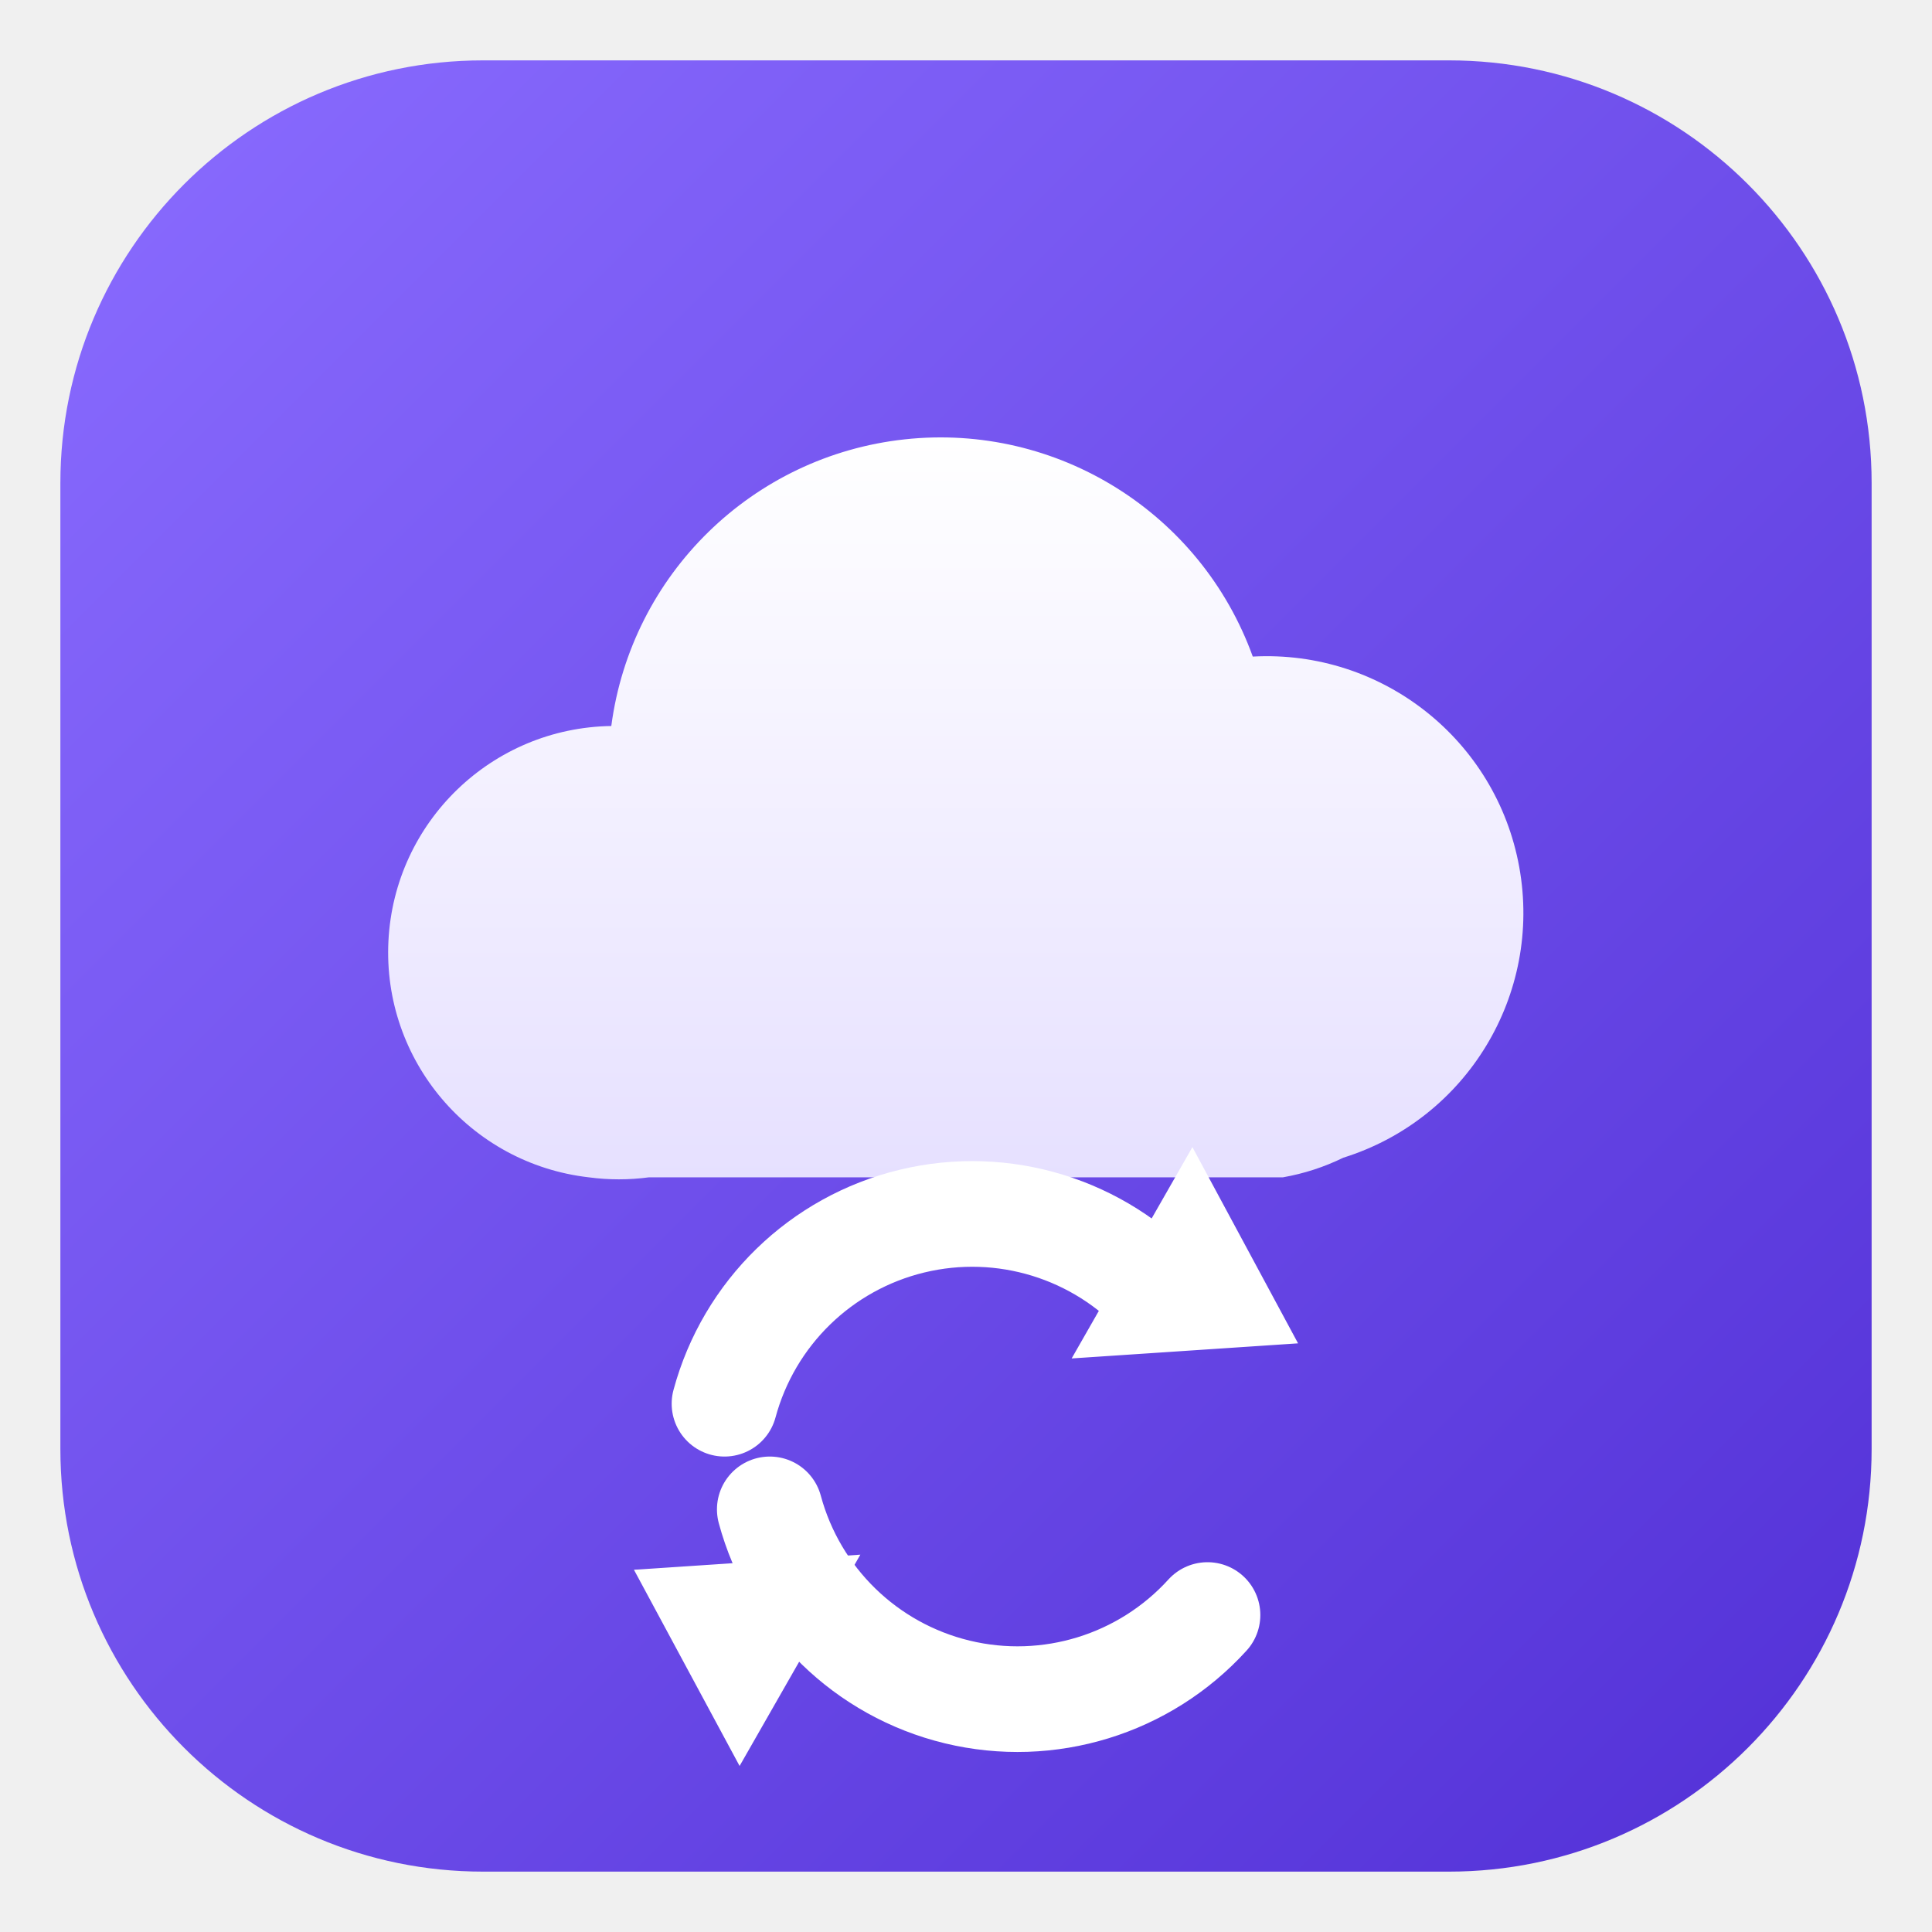
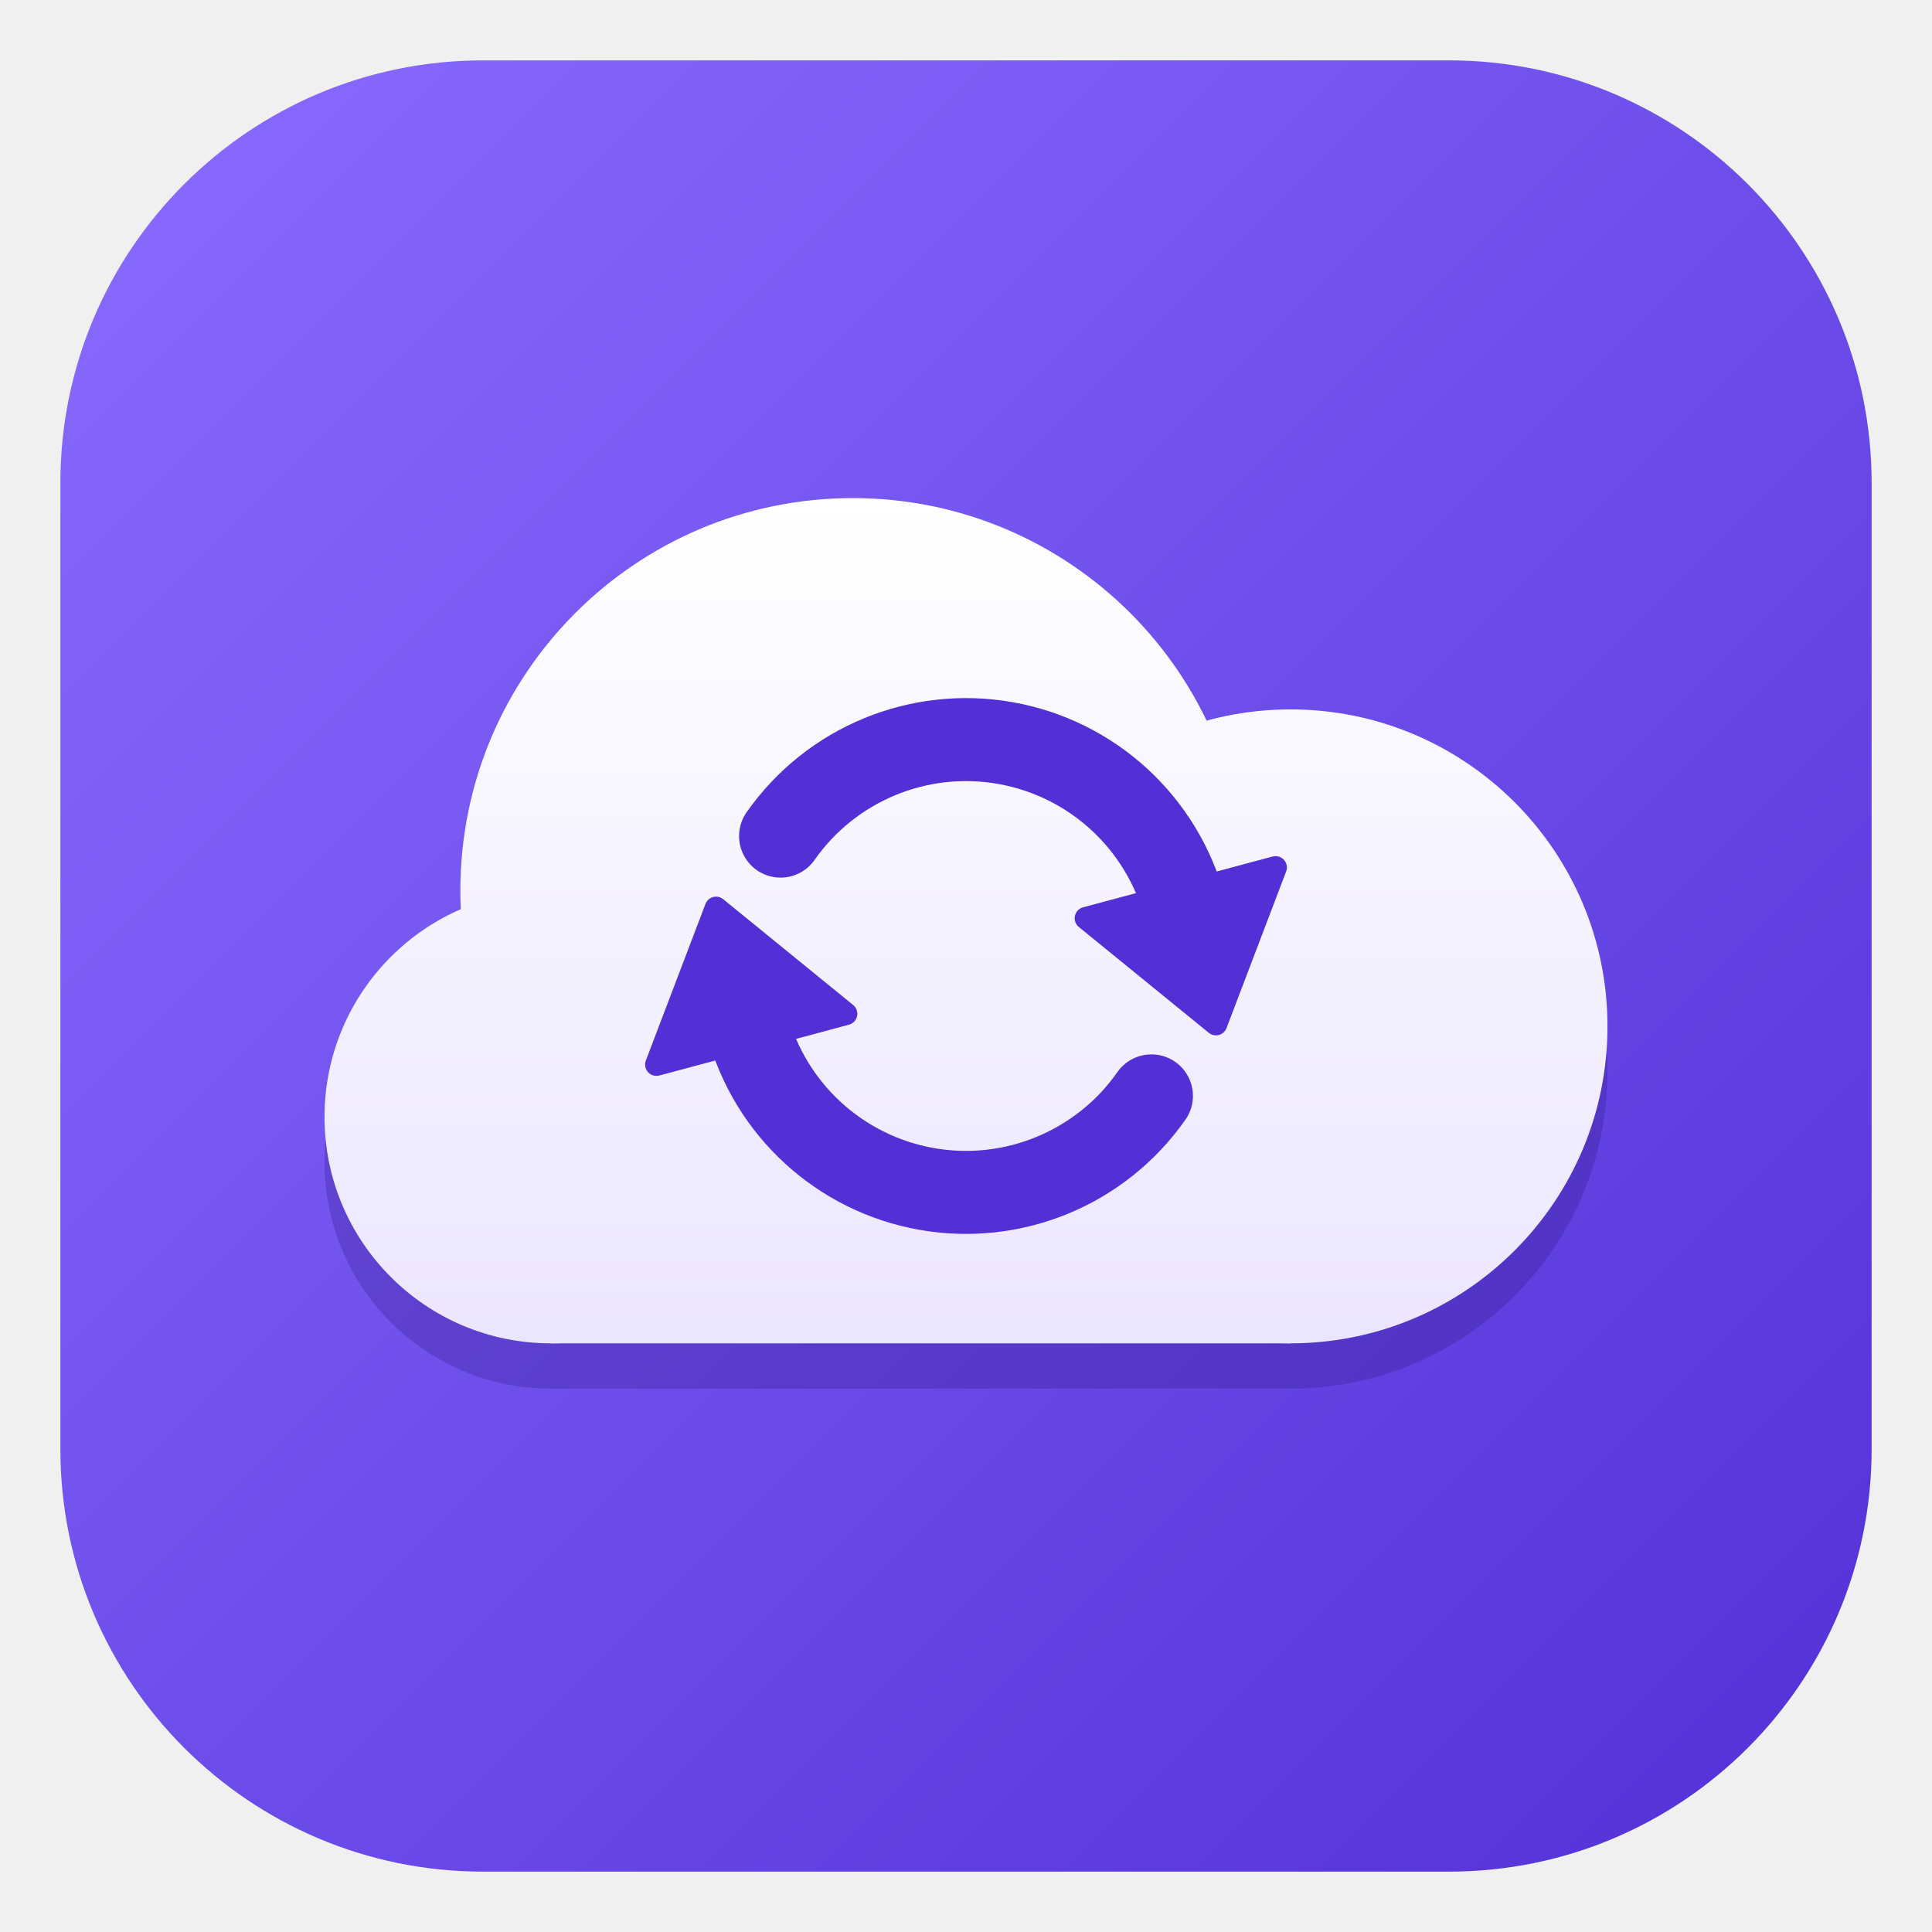
- <svg xmlns="http://www.w3.org/2000/svg" width="256" height="256" viewBox="0 0 256 256">
+ <svg xmlns="http://www.w3.org/2000/svg" xmlns:xlink="http://www.w3.org/1999/xlink" width="256" height="256" viewBox="0 0 256 256">
  <defs>
    <linearGradient id="bg" x1="0" y1="0" x2="1" y2="1">
      <stop offset="0" stop-color="#8a6cff" />
      <stop offset="1" stop-color="#5230d6" />
    </linearGradient>
-     <linearGradient id="cloud" x1="0" y1="0" x2="0" y2="1">
+     <linearGradient id="cloud" gradientUnits="userSpaceOnUse" x1="0" y1="60" x2="0" y2="172">
      <stop offset="0" stop-color="#ffffff" />
-       <stop offset="1" stop-color="#e6e0ff" />
+       <stop offset="1" stop-color="#ebe6ff" />
    </linearGradient>
+     <g id="cloud-shape">
+       <circle cx="73" cy="142" r="30" />
+       <circle cx="113" cy="112" r="52" />
+       <circle cx="171" cy="130" r="42" />
+       <rect x="73" y="142" width="98" height="30" />
+     </g>
+     <g id="arrow">
+       <path d="M103.43 104.79 A30 30 0 0 1 156.98 114.24" fill="none" stroke="#5230d6" stroke-width="11" stroke-linecap="round" />
+       <path d="M161.12 129.69 L169.02 108.94 L143.9 115.67 Z" fill="#5230d6" stroke="#5230d6" stroke-width="3" stroke-linejoin="round" />
+     </g>
  </defs>
  <rect x="8" y="8" width="240" height="240" rx="56" fill="url(#bg)" />
-   <path fill="url(#cloud)" d="M78 156     a30 30 0 0 1 3-59.8     a44 44 0 0 1 85-9.2     a34 34 0 0 1 12 66.4     a30 30 0 0 1 -8 2.6     H86     a30 30 0 0 1 -8 0z" />
-   <g fill="none" stroke="#ffffff" stroke-width="14" stroke-linecap="round">
-     <path d="M96 186 a34 34 0 0 1 58 -14" />
-     <path d="M160 214 a34 34 0 0 1 -58 -14" />
-   </g>
-   <g fill="#ffffff">
-     <path d="M158 152 l14 26 -30 2 z" />
-     <path d="M98 234 l-14 -26 30 -2 z" />
+   <g transform="translate(0 6)">
+     <use xlink:href="#cloud-shape" fill="#2a1580" opacity="0.28" transform="translate(0 6)" />
+     <use xlink:href="#cloud-shape" fill="url(#cloud)" />
+     <use xlink:href="#arrow" />
+     <use xlink:href="#arrow" transform="rotate(180 128 122)" />
  </g>
</svg>
